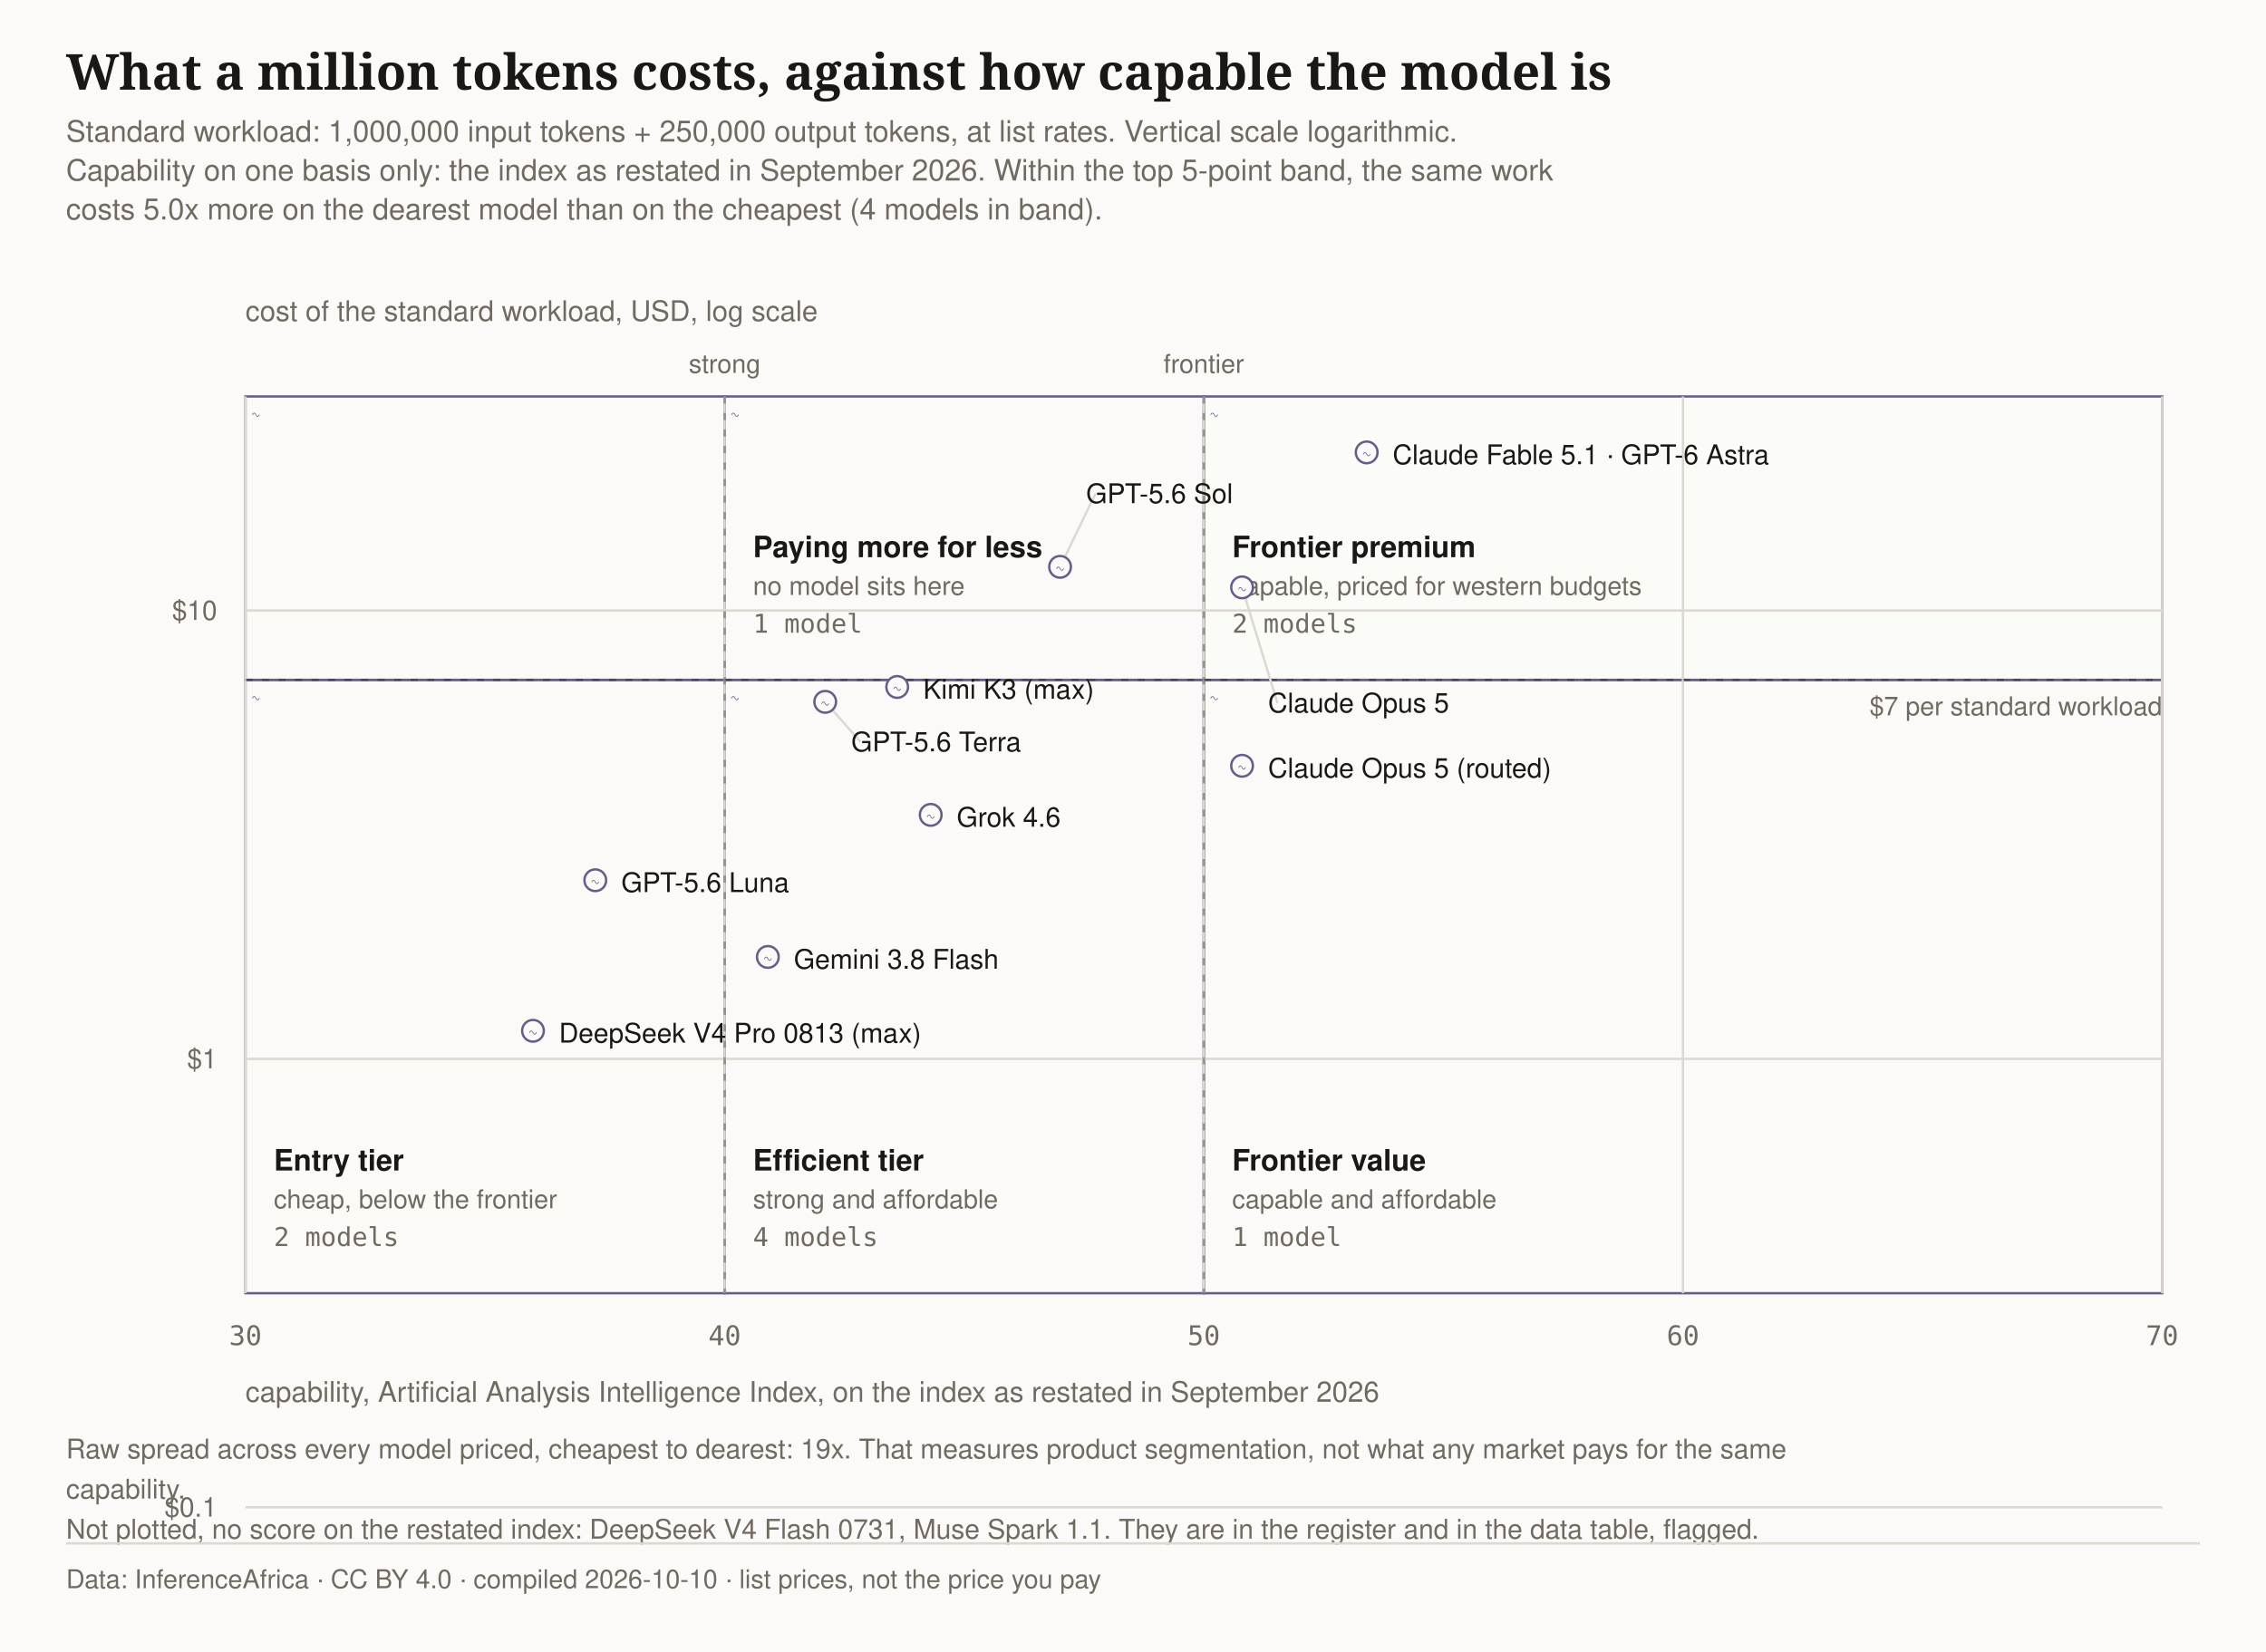
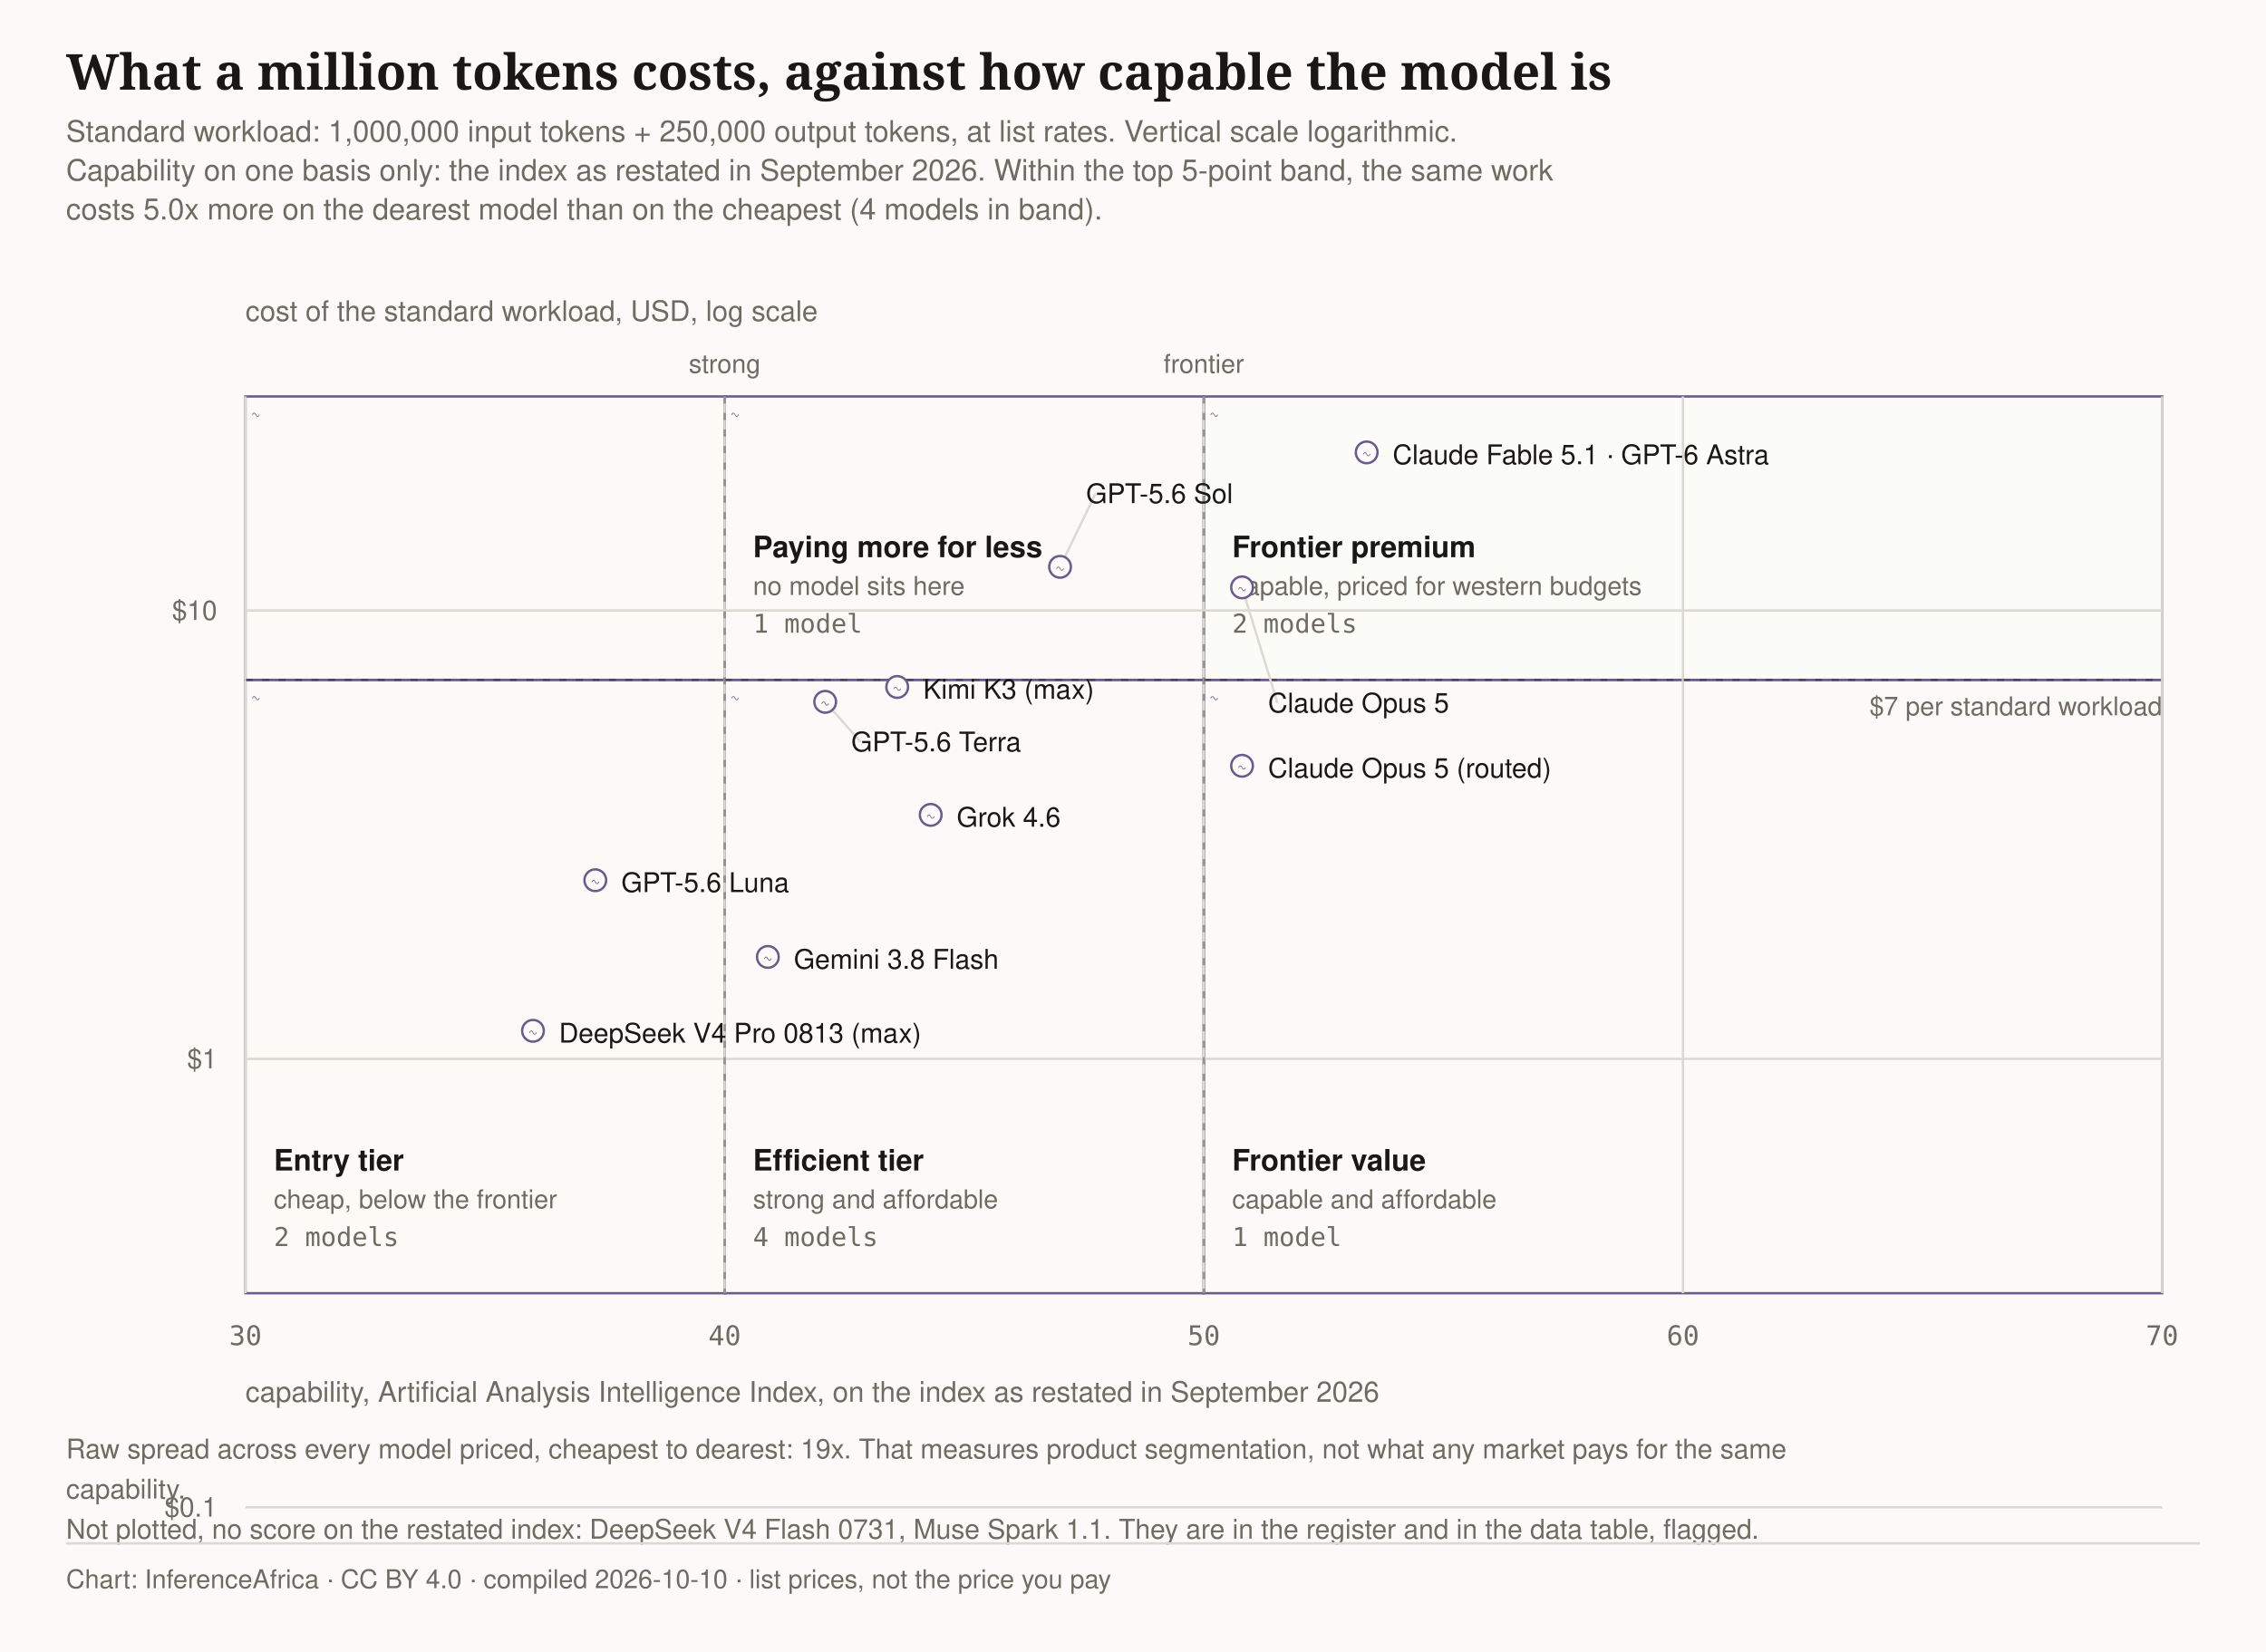
<svg xmlns="http://www.w3.org/2000/svg" viewBox="0 0 960 700" width="960" height="700" role="img" aria-label="Cost of the standard workload against capability on one basis for 11 models. Within the top 5-point capability band the same work costs 5.0 times more on the dearest model than on the cheapest; the raw spread across every model priced is 19 times, which reflects product segmentation rather than market access. 2 models are not plotted because they have no score on the restated index.">
  <defs>
    <pattern id="status-proposal" width="6" height="6" patternUnits="userSpaceOnUse">
      <path d="M0 6L6 0" stroke="#756342" stroke-width="1" />
    </pattern>
  </defs>
  <rect width="960" height="700" fill="#fbfaf8" />
  <text x="28" y="38" font-family="'Source Serif 4',Georgia,serif" font-size="21" font-weight="600" fill="#1a1815" style="font-variant-numeric:tabular-nums lining-nums">What a million tokens costs, against how capable the model is</text>
  <text x="28" y="60.0" font-family="IBM Plex Sans,-apple-system,'Segoe UI',Helvetica,Arial,sans-serif" font-size="12.5" fill="#706a61" style="font-variant-numeric:tabular-nums lining-nums">Standard workload: 1,000,000 input tokens + 250,000 output tokens, at list rates. Vertical scale logarithmic.</text>
  <text x="28" y="76.5" font-family="IBM Plex Sans,-apple-system,'Segoe UI',Helvetica,Arial,sans-serif" font-size="12.5" fill="#706a61" style="font-variant-numeric:tabular-nums lining-nums">Capability on one basis only: the index as restated in September 2026. Within the top 5-point band, the same work</text>
  <text x="28" y="93.0" font-family="IBM Plex Sans,-apple-system,'Segoe UI',Helvetica,Arial,sans-serif" font-size="12.5" fill="#706a61" style="font-variant-numeric:tabular-nums lining-nums">costs 5.0x more on the dearest model than on the cheapest (4 models in band).</text>
  <rect x="510.0" y="288.1" width="406.0" height="259.9" fill="#fbfaf8" fill-opacity="0.1" data-status="modelled" stroke="#6b5b8a" stroke-width="1" />
  <text x="512.0" y="298.1" font-family="'IBM Plex Mono',Consolas,monospace" font-size="8" fill="#6b5b8a" aria-hidden="true">∿</text>
  <text x="522.0" y="496.0" font-family="IBM Plex Sans,-apple-system,'Segoe UI',Helvetica,Arial,sans-serif" font-size="12.5" font-weight="600" fill="#1a1815" style="font-variant-numeric:tabular-nums lining-nums">Frontier value</text>
  <text x="522.0" y="512.0" font-family="IBM Plex Sans,-apple-system,'Segoe UI',Helvetica,Arial,sans-serif" font-size="11" fill="#706a61" style="font-variant-numeric:tabular-nums lining-nums">capable and affordable</text>
  <text x="522.0" y="528.0" font-family="'IBM Plex Mono',Consolas,monospace" font-size="11" fill="#706a61" style="font-variant-numeric:tabular-nums lining-nums">1 model</text>
  <rect x="510.0" y="168.0" width="406.0" height="120.1" fill="#fbfaf8" fill-opacity="0.12" data-status="modelled" stroke="#6b5b8a" stroke-width="1" />
  <text x="512.0" y="178.0" font-family="'IBM Plex Mono',Consolas,monospace" font-size="8" fill="#6b5b8a" aria-hidden="true">∿</text>
  <text x="522.0" y="236.1" font-family="IBM Plex Sans,-apple-system,'Segoe UI',Helvetica,Arial,sans-serif" font-size="12.5" font-weight="600" fill="#1a1815" style="font-variant-numeric:tabular-nums lining-nums">Frontier premium</text>
  <text x="522.0" y="252.1" font-family="IBM Plex Sans,-apple-system,'Segoe UI',Helvetica,Arial,sans-serif" font-size="11" fill="#706a61" style="font-variant-numeric:tabular-nums lining-nums">capable, priced for western budgets</text>
  <text x="522.0" y="268.1" font-family="'IBM Plex Mono',Consolas,monospace" font-size="11" fill="#706a61" style="font-variant-numeric:tabular-nums lining-nums">2 models</text>
  <rect x="307.0" y="288.1" width="203.0" height="259.9" fill="#fbfaf8" fill-opacity="0.1" data-status="modelled" stroke="#6b5b8a" stroke-width="1" />
  <text x="309.0" y="298.1" font-family="'IBM Plex Mono',Consolas,monospace" font-size="8" fill="#6b5b8a" aria-hidden="true">∿</text>
  <text x="319.0" y="496.0" font-family="IBM Plex Sans,-apple-system,'Segoe UI',Helvetica,Arial,sans-serif" font-size="12.5" font-weight="600" fill="#1a1815" style="font-variant-numeric:tabular-nums lining-nums">Efficient tier</text>
  <text x="319.0" y="512.0" font-family="IBM Plex Sans,-apple-system,'Segoe UI',Helvetica,Arial,sans-serif" font-size="11" fill="#706a61" style="font-variant-numeric:tabular-nums lining-nums">strong and affordable</text>
  <text x="319.0" y="528.0" font-family="'IBM Plex Mono',Consolas,monospace" font-size="11" fill="#706a61" style="font-variant-numeric:tabular-nums lining-nums">4 models</text>
  <rect x="307.0" y="168.0" width="203.0" height="120.1" fill="#fbfaf8" fill-opacity="0.07" data-status="modelled" stroke="#6b5b8a" stroke-width="1" />
  <text x="309.0" y="178.0" font-family="'IBM Plex Mono',Consolas,monospace" font-size="8" fill="#6b5b8a" aria-hidden="true">∿</text>
  <text x="319.0" y="236.1" font-family="IBM Plex Sans,-apple-system,'Segoe UI',Helvetica,Arial,sans-serif" font-size="12.5" font-weight="600" fill="#1a1815" style="font-variant-numeric:tabular-nums lining-nums">Paying more for less</text>
  <text x="319.0" y="252.1" font-family="IBM Plex Sans,-apple-system,'Segoe UI',Helvetica,Arial,sans-serif" font-size="11" fill="#706a61" style="font-variant-numeric:tabular-nums lining-nums">no model sits here</text>
  <text x="319.0" y="268.1" font-family="'IBM Plex Mono',Consolas,monospace" font-size="11" fill="#706a61" style="font-variant-numeric:tabular-nums lining-nums">1 model</text>
  <rect x="104.0" y="288.1" width="203.0" height="259.9" fill="#fbfaf8" fill-opacity="0.06" data-status="modelled" stroke="#6b5b8a" stroke-width="1" />
  <text x="106.0" y="298.1" font-family="'IBM Plex Mono',Consolas,monospace" font-size="8" fill="#6b5b8a" aria-hidden="true">∿</text>
  <text x="116.0" y="496.0" font-family="IBM Plex Sans,-apple-system,'Segoe UI',Helvetica,Arial,sans-serif" font-size="12.5" font-weight="600" fill="#1a1815" style="font-variant-numeric:tabular-nums lining-nums">Entry tier</text>
  <text x="116.0" y="512.0" font-family="IBM Plex Sans,-apple-system,'Segoe UI',Helvetica,Arial,sans-serif" font-size="11" fill="#706a61" style="font-variant-numeric:tabular-nums lining-nums">cheap, below the frontier</text>
  <text x="116.0" y="528.0" font-family="'IBM Plex Mono',Consolas,monospace" font-size="11" fill="#706a61" style="font-variant-numeric:tabular-nums lining-nums">2 models</text>
  <rect x="104.0" y="168.0" width="203.0" height="120.1" fill="#fbfaf8" fill-opacity="0.04" data-status="modelled" stroke="#6b5b8a" stroke-width="1" />
  <text x="106.0" y="178.0" font-family="'IBM Plex Mono',Consolas,monospace" font-size="8" fill="#6b5b8a" aria-hidden="true">∿</text>
  <line x1="104" y1="638.7" x2="916" y2="638.7" stroke="#ddd8d0" />
  <text x="92" y="642.7" text-anchor="end" font-family="IBM Plex Sans,-apple-system,'Segoe UI',Helvetica,Arial,sans-serif" font-size="11.5" fill="#706a61" style="font-variant-numeric:tabular-nums lining-nums">$0.1</text>
  <line x1="104" y1="448.7" x2="916" y2="448.7" stroke="#ddd8d0" />
  <text x="92" y="452.7" text-anchor="end" font-family="IBM Plex Sans,-apple-system,'Segoe UI',Helvetica,Arial,sans-serif" font-size="11.5" fill="#706a61" style="font-variant-numeric:tabular-nums lining-nums">$1</text>
  <line x1="104" y1="258.7" x2="916" y2="258.7" stroke="#ddd8d0" />
  <text x="92" y="262.7" text-anchor="end" font-family="IBM Plex Sans,-apple-system,'Segoe UI',Helvetica,Arial,sans-serif" font-size="11.5" fill="#706a61" style="font-variant-numeric:tabular-nums lining-nums">$10</text>
  <line x1="104.0" y1="168" x2="104.0" y2="548" stroke="#ddd8d0" />
  <text x="104.0" y="570" text-anchor="middle" font-family="'IBM Plex Mono',Consolas,monospace" font-size="11.5" fill="#706a61" style="font-variant-numeric:tabular-nums lining-nums">30</text>
  <line x1="307.0" y1="168" x2="307.0" y2="548" stroke="#ddd8d0" />
  <text x="307.0" y="570" text-anchor="middle" font-family="'IBM Plex Mono',Consolas,monospace" font-size="11.5" fill="#706a61" style="font-variant-numeric:tabular-nums lining-nums">40</text>
  <line x1="510.0" y1="168" x2="510.0" y2="548" stroke="#ddd8d0" />
  <text x="510.0" y="570" text-anchor="middle" font-family="'IBM Plex Mono',Consolas,monospace" font-size="11.5" fill="#706a61" style="font-variant-numeric:tabular-nums lining-nums">50</text>
  <line x1="713.0" y1="168" x2="713.0" y2="548" stroke="#ddd8d0" />
  <text x="713.0" y="570" text-anchor="middle" font-family="'IBM Plex Mono',Consolas,monospace" font-size="11.5" fill="#706a61" style="font-variant-numeric:tabular-nums lining-nums">60</text>
  <line x1="916.0" y1="168" x2="916.0" y2="548" stroke="#ddd8d0" />
  <text x="916.0" y="570" text-anchor="middle" font-family="'IBM Plex Mono',Consolas,monospace" font-size="11.5" fill="#706a61" style="font-variant-numeric:tabular-nums lining-nums">70</text>
  <line x1="307.0" y1="168" x2="307.0" y2="548" stroke="#1a1815" stroke-dasharray="3 4" opacity=".35" />
  <text x="307.0" y="158" text-anchor="middle" font-family="IBM Plex Sans,-apple-system,'Segoe UI',Helvetica,Arial,sans-serif" font-size="11" fill="#706a61" style="font-variant-numeric:tabular-nums lining-nums">strong</text>
  <line x1="510.0" y1="168" x2="510.0" y2="548" stroke="#1a1815" stroke-dasharray="3 4" opacity=".35" />
  <text x="510.0" y="158" text-anchor="middle" font-family="IBM Plex Sans,-apple-system,'Segoe UI',Helvetica,Arial,sans-serif" font-size="11" fill="#706a61" style="font-variant-numeric:tabular-nums lining-nums">frontier</text>
  <line x1="104" y1="288.1" x2="916" y2="288.1" stroke="#1a1815" stroke-dasharray="3 4" opacity=".35" />
  <text x="916" y="303.1" text-anchor="end" font-family="IBM Plex Sans,-apple-system,'Segoe UI',Helvetica,Arial,sans-serif" font-size="11" fill="#706a61" style="font-variant-numeric:tabular-nums lining-nums">$7 per standard workload</text>
  <text x="104" y="136" font-family="IBM Plex Sans,-apple-system,'Segoe UI',Helvetica,Arial,sans-serif" font-size="12" fill="#706a61" style="font-variant-numeric:tabular-nums lining-nums">cost of the standard workload, USD, log scale</text>
  <text x="104" y="594" font-family="IBM Plex Sans,-apple-system,'Segoe UI',Helvetica,Arial,sans-serif" font-size="12" fill="#706a61" style="font-variant-numeric:tabular-nums lining-nums">capability, Artificial Analysis Intelligence Index, on the index as restated in September 2026</text>
  <g data-preset-row="24e5ffcee70bedcf">
    <text x="590.0" y="196.7" font-family="IBM Plex Sans,-apple-system,'Segoe UI',Helvetica,Arial,sans-serif" font-size="11.5" fill="#1a1815" style="font-variant-numeric:tabular-nums lining-nums">Claude Fable 5.1 · GPT-6 Astra</text>
    <circle cx="579.0" cy="191.7" r="4.6" fill="#fbfaf8" stroke="#6b5b8a" stroke-width="1" data-status="modelled" />
    <text x="579.0" y="194.7" font-family="'IBM Plex Mono',Consolas,monospace" font-size="8" fill="#6b5b8a" aria-hidden="true" text-anchor="middle">∿</text>
  </g>
  <g data-preset-row="4c15583ff6e2f485">
    <line x1="449.1" y1="240.2" x2="464.1" y2="209.2" stroke="#ddd8d0" stroke-width="1" />
    <text x="460.1" y="213.2" font-family="IBM Plex Sans,-apple-system,'Segoe UI',Helvetica,Arial,sans-serif" font-size="11.5" fill="#1a1815" style="font-variant-numeric:tabular-nums lining-nums">GPT-5.6 Sol</text>
    <circle cx="449.1" cy="240.2" r="4.6" fill="#fbfaf8" stroke="#6b5b8a" stroke-width="1" data-status="modelled" />
    <text x="449.1" y="243.2" font-family="'IBM Plex Mono',Consolas,monospace" font-size="8" fill="#6b5b8a" aria-hidden="true" text-anchor="middle">∿</text>
  </g>
  <g data-preset-row="cd8eedc764b60783">
    <line x1="526.2" y1="248.9" x2="541.2" y2="297.9" stroke="#ddd8d0" stroke-width="1" />
    <text x="537.2" y="301.9" font-family="IBM Plex Sans,-apple-system,'Segoe UI',Helvetica,Arial,sans-serif" font-size="11.5" fill="#1a1815" style="font-variant-numeric:tabular-nums lining-nums">Claude Opus 5</text>
    <circle cx="526.2" cy="248.9" r="4.6" fill="#fbfaf8" stroke="#6b5b8a" stroke-width="1" data-status="modelled" />
    <text x="526.2" y="251.9" font-family="'IBM Plex Mono',Consolas,monospace" font-size="8" fill="#6b5b8a" aria-hidden="true" text-anchor="middle">∿</text>
  </g>
  <g data-preset-row="8ca53a3da78eb5e8">
    <text x="391.1" y="296.1" font-family="IBM Plex Sans,-apple-system,'Segoe UI',Helvetica,Arial,sans-serif" font-size="11.5" fill="#1a1815" style="font-variant-numeric:tabular-nums lining-nums">Kimi K3 (max)</text>
    <circle cx="380.1" cy="291.1" r="4.6" fill="#fbfaf8" stroke="#6b5b8a" stroke-width="1" data-status="modelled" />
    <text x="380.1" y="294.1" font-family="'IBM Plex Mono',Consolas,monospace" font-size="8" fill="#6b5b8a" aria-hidden="true" text-anchor="middle">∿</text>
  </g>
  <g data-preset-row="2719c688ad2de027">
    <line x1="349.6" y1="297.4" x2="364.6" y2="314.4" stroke="#ddd8d0" stroke-width="1" />
    <text x="360.6" y="318.4" font-family="IBM Plex Sans,-apple-system,'Segoe UI',Helvetica,Arial,sans-serif" font-size="11.5" fill="#1a1815" style="font-variant-numeric:tabular-nums lining-nums">GPT-5.6 Terra</text>
    <circle cx="349.6" cy="297.4" r="4.6" fill="#fbfaf8" stroke="#6b5b8a" stroke-width="1" data-status="modelled" />
    <text x="349.6" y="300.4" font-family="'IBM Plex Mono',Consolas,monospace" font-size="8" fill="#6b5b8a" aria-hidden="true" text-anchor="middle">∿</text>
  </g>
  <g data-preset-row="9e0dc31d2bbeb630">
    <text x="537.2" y="329.5" font-family="IBM Plex Sans,-apple-system,'Segoe UI',Helvetica,Arial,sans-serif" font-size="11.5" fill="#1a1815" style="font-variant-numeric:tabular-nums lining-nums">Claude Opus 5 (routed)</text>
    <circle cx="526.2" cy="324.5" r="4.6" fill="#fbfaf8" stroke="#6b5b8a" stroke-width="1" data-status="modelled" />
    <text x="526.2" y="327.5" font-family="'IBM Plex Mono',Consolas,monospace" font-size="8" fill="#6b5b8a" aria-hidden="true" text-anchor="middle">∿</text>
  </g>
  <g data-preset-row="4e2ddcfc52b369f9">
    <text x="405.3" y="350.3" font-family="IBM Plex Sans,-apple-system,'Segoe UI',Helvetica,Arial,sans-serif" font-size="11.5" fill="#1a1815" style="font-variant-numeric:tabular-nums lining-nums">Grok 4.6</text>
    <circle cx="394.3" cy="345.3" r="4.6" fill="#fbfaf8" stroke="#6b5b8a" stroke-width="1" data-status="modelled" />
    <text x="394.3" y="348.3" font-family="'IBM Plex Mono',Consolas,monospace" font-size="8" fill="#6b5b8a" aria-hidden="true" text-anchor="middle">∿</text>
  </g>
  <g data-preset-row="95d3f179cfe80e1b">
    <text x="263.2" y="378.0" font-family="IBM Plex Sans,-apple-system,'Segoe UI',Helvetica,Arial,sans-serif" font-size="11.5" fill="#1a1815" style="font-variant-numeric:tabular-nums lining-nums">GPT-5.6 Luna</text>
    <circle cx="252.2" cy="373.0" r="4.6" fill="#fbfaf8" stroke="#6b5b8a" stroke-width="1" data-status="modelled" />
    <text x="252.2" y="376.0" font-family="'IBM Plex Mono',Consolas,monospace" font-size="8" fill="#6b5b8a" aria-hidden="true" text-anchor="middle">∿</text>
  </g>
  <g data-preset-row="1b6b70b55ddf774f">
    <text x="336.3" y="410.5" font-family="IBM Plex Sans,-apple-system,'Segoe UI',Helvetica,Arial,sans-serif" font-size="11.5" fill="#1a1815" style="font-variant-numeric:tabular-nums lining-nums">Gemini 3.8 Flash</text>
    <circle cx="325.3" cy="405.5" r="4.6" fill="#fbfaf8" stroke="#6b5b8a" stroke-width="1" data-status="modelled" />
    <text x="325.3" y="408.5" font-family="'IBM Plex Mono',Consolas,monospace" font-size="8" fill="#6b5b8a" aria-hidden="true" text-anchor="middle">∿</text>
  </g>
  <g data-preset-row="39ee5ea823fb8346">
    <text x="236.8" y="441.8" font-family="IBM Plex Sans,-apple-system,'Segoe UI',Helvetica,Arial,sans-serif" font-size="11.5" fill="#1a1815" style="font-variant-numeric:tabular-nums lining-nums">DeepSeek V4 Pro 0813 (max)</text>
    <circle cx="225.8" cy="436.8" r="4.6" fill="#fbfaf8" stroke="#6b5b8a" stroke-width="1" data-status="modelled" />
    <text x="225.8" y="439.8" font-family="'IBM Plex Mono',Consolas,monospace" font-size="8" fill="#6b5b8a" aria-hidden="true" text-anchor="middle">∿</text>
  </g>
  <text x="28" y="618" font-family="IBM Plex Sans,-apple-system,'Segoe UI',Helvetica,Arial,sans-serif" font-size="11.5" fill="#706a61" style="font-variant-numeric:tabular-nums lining-nums">Raw spread across every model priced, cheapest to dearest: 19x. That measures product segmentation, not what any market pays for the same</text>
  <text x="28" y="635" font-family="IBM Plex Sans,-apple-system,'Segoe UI',Helvetica,Arial,sans-serif" font-size="11.5" fill="#706a61" style="font-variant-numeric:tabular-nums lining-nums">capability.</text>
  <text x="28" y="652" font-family="IBM Plex Sans,-apple-system,'Segoe UI',Helvetica,Arial,sans-serif" font-size="11.5" fill="#706a61" style="font-variant-numeric:tabular-nums lining-nums">Not plotted, no score on the restated index: DeepSeek V4 Flash 0731, Muse Spark 1.1. They are in the register and in the data table, flagged.</text>
  <line x1="28" y1="654" x2="932" y2="654" stroke="#ddd8d0" />
-   <text x="28" y="673" font-family="IBM Plex Sans,-apple-system,'Segoe UI',Helvetica,Arial,sans-serif" font-size="11" fill="#706a61" style="font-variant-numeric:tabular-nums lining-nums">Data: InferenceAfrica · CC BY 4.0 · compiled 2026-10-10 · list prices, not the price you pay</text>
+   <text x="28" y="673" font-family="IBM Plex Sans,-apple-system,'Segoe UI',Helvetica,Arial,sans-serif" font-size="11" fill="#706a61" style="font-variant-numeric:tabular-nums lining-nums">Chart: InferenceAfrica · CC BY 4.0 · compiled 2026-10-10 · list prices, not the price you pay</text>
</svg>
